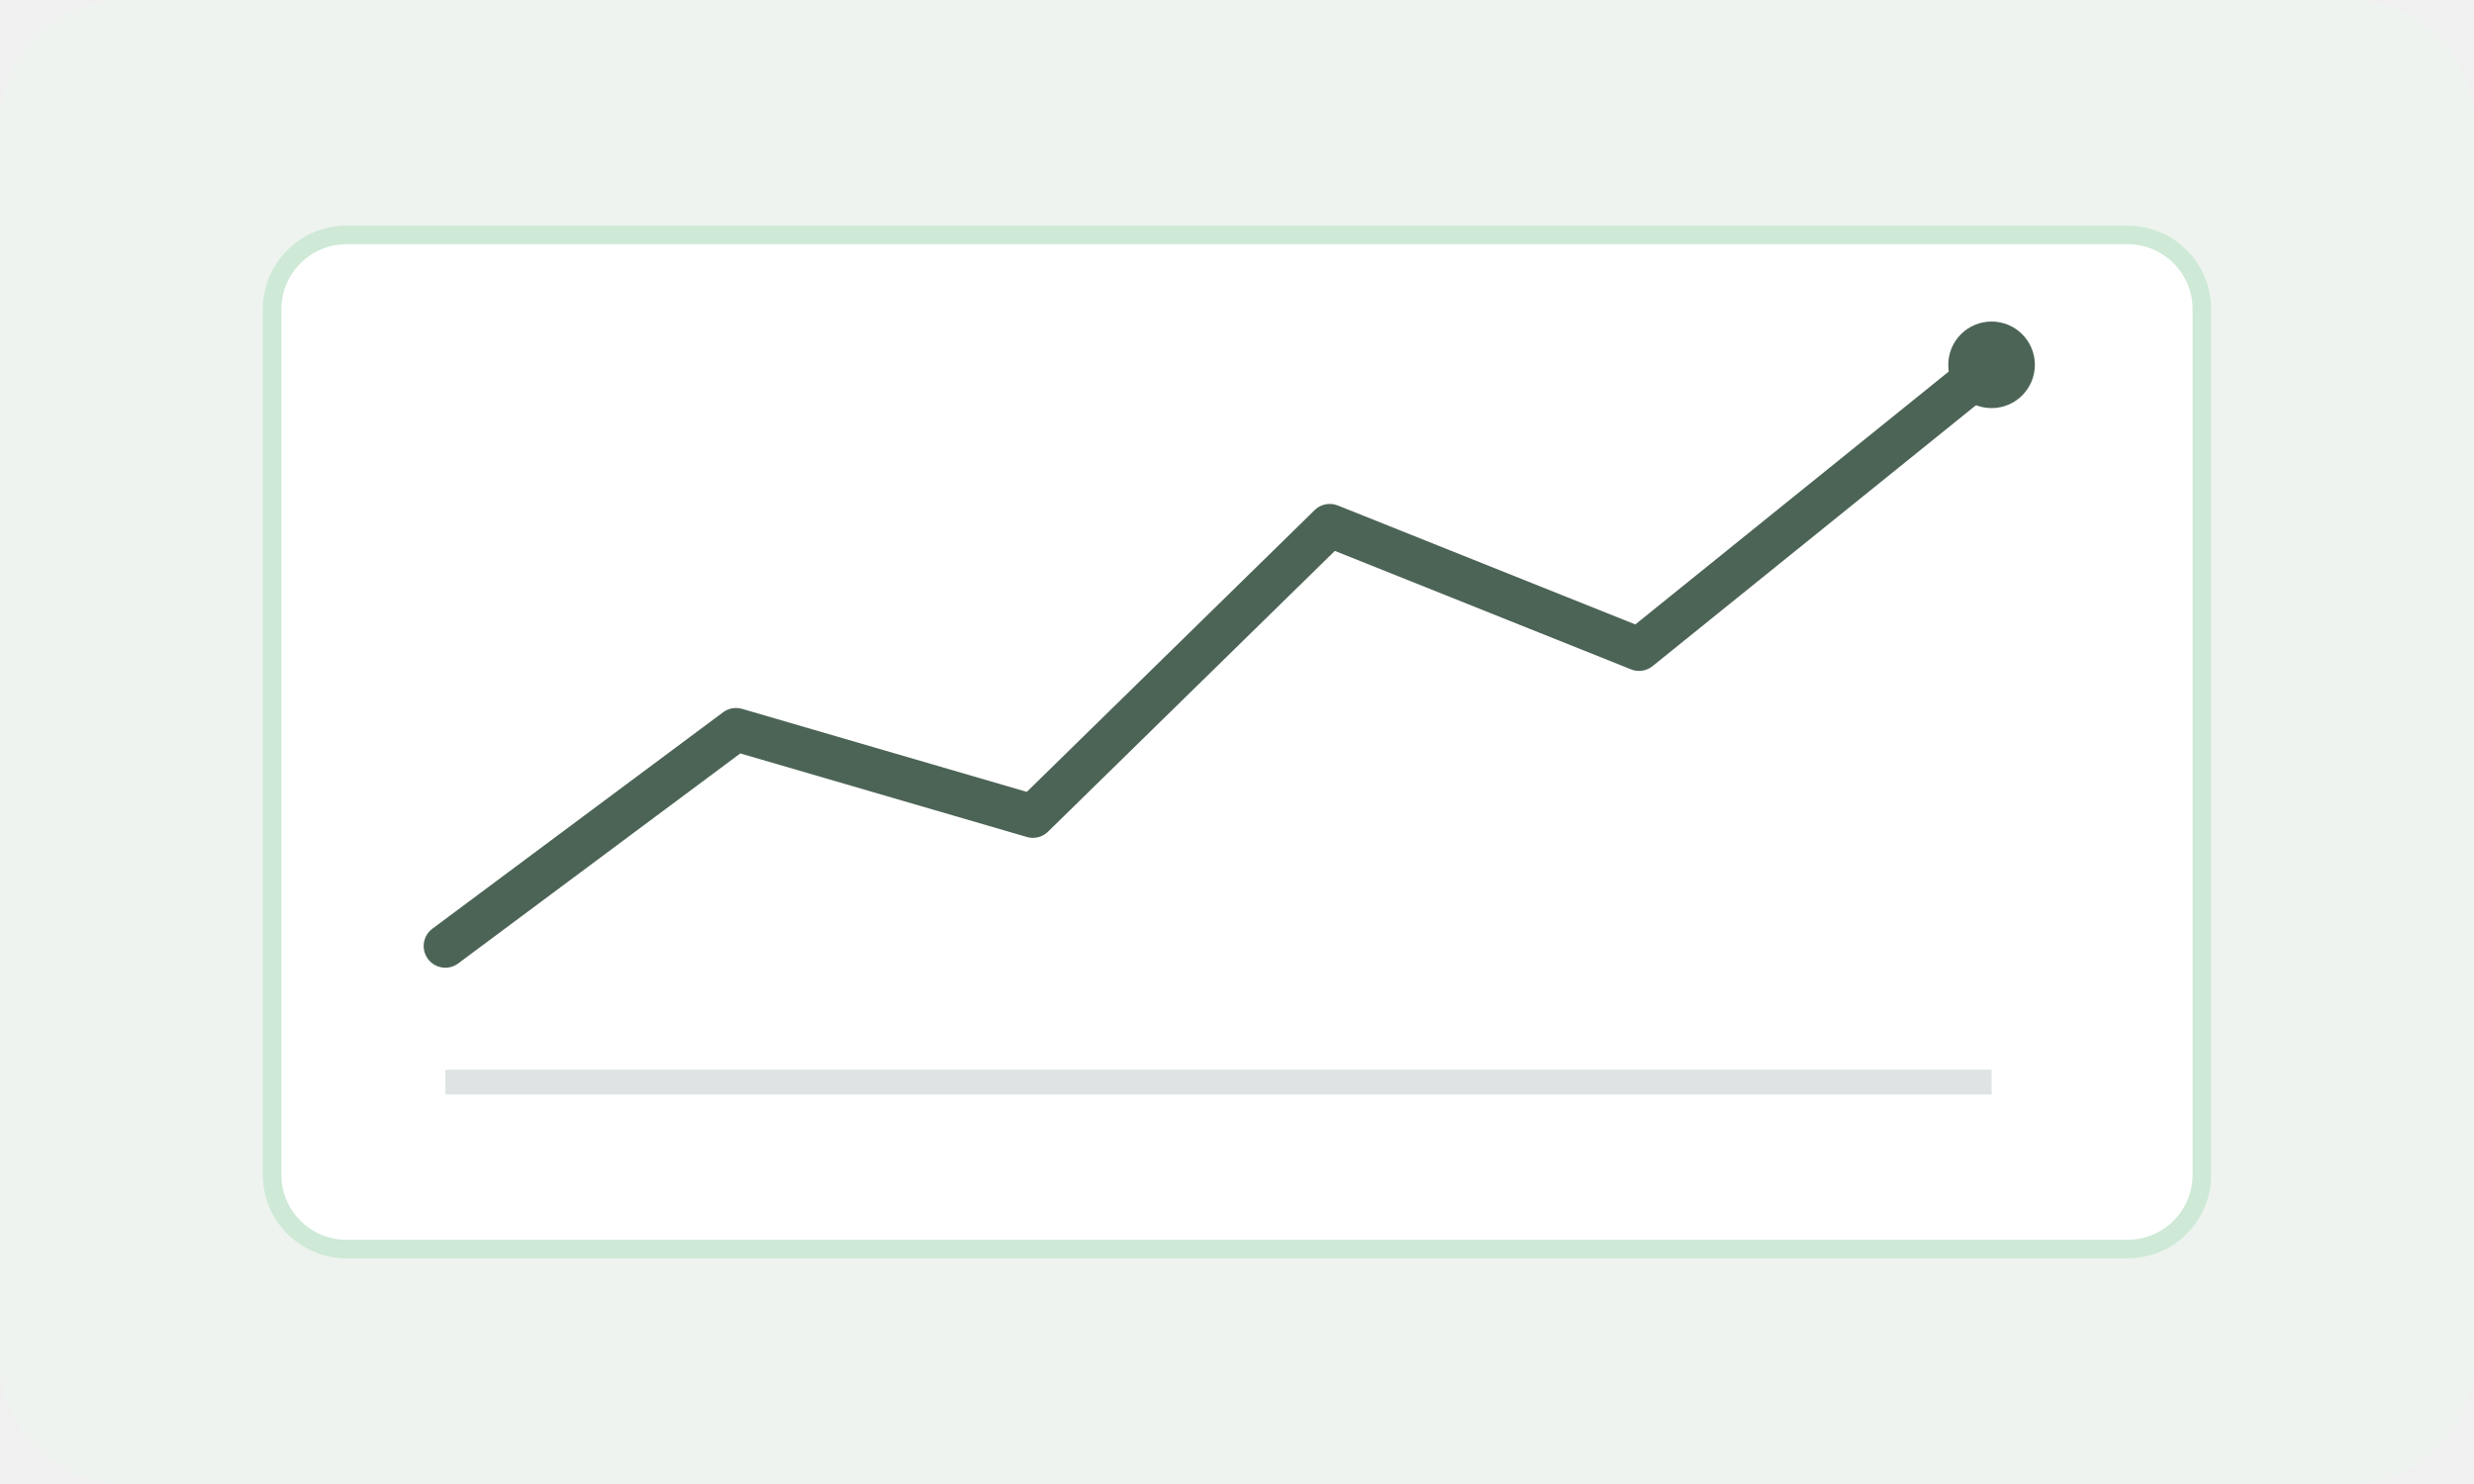
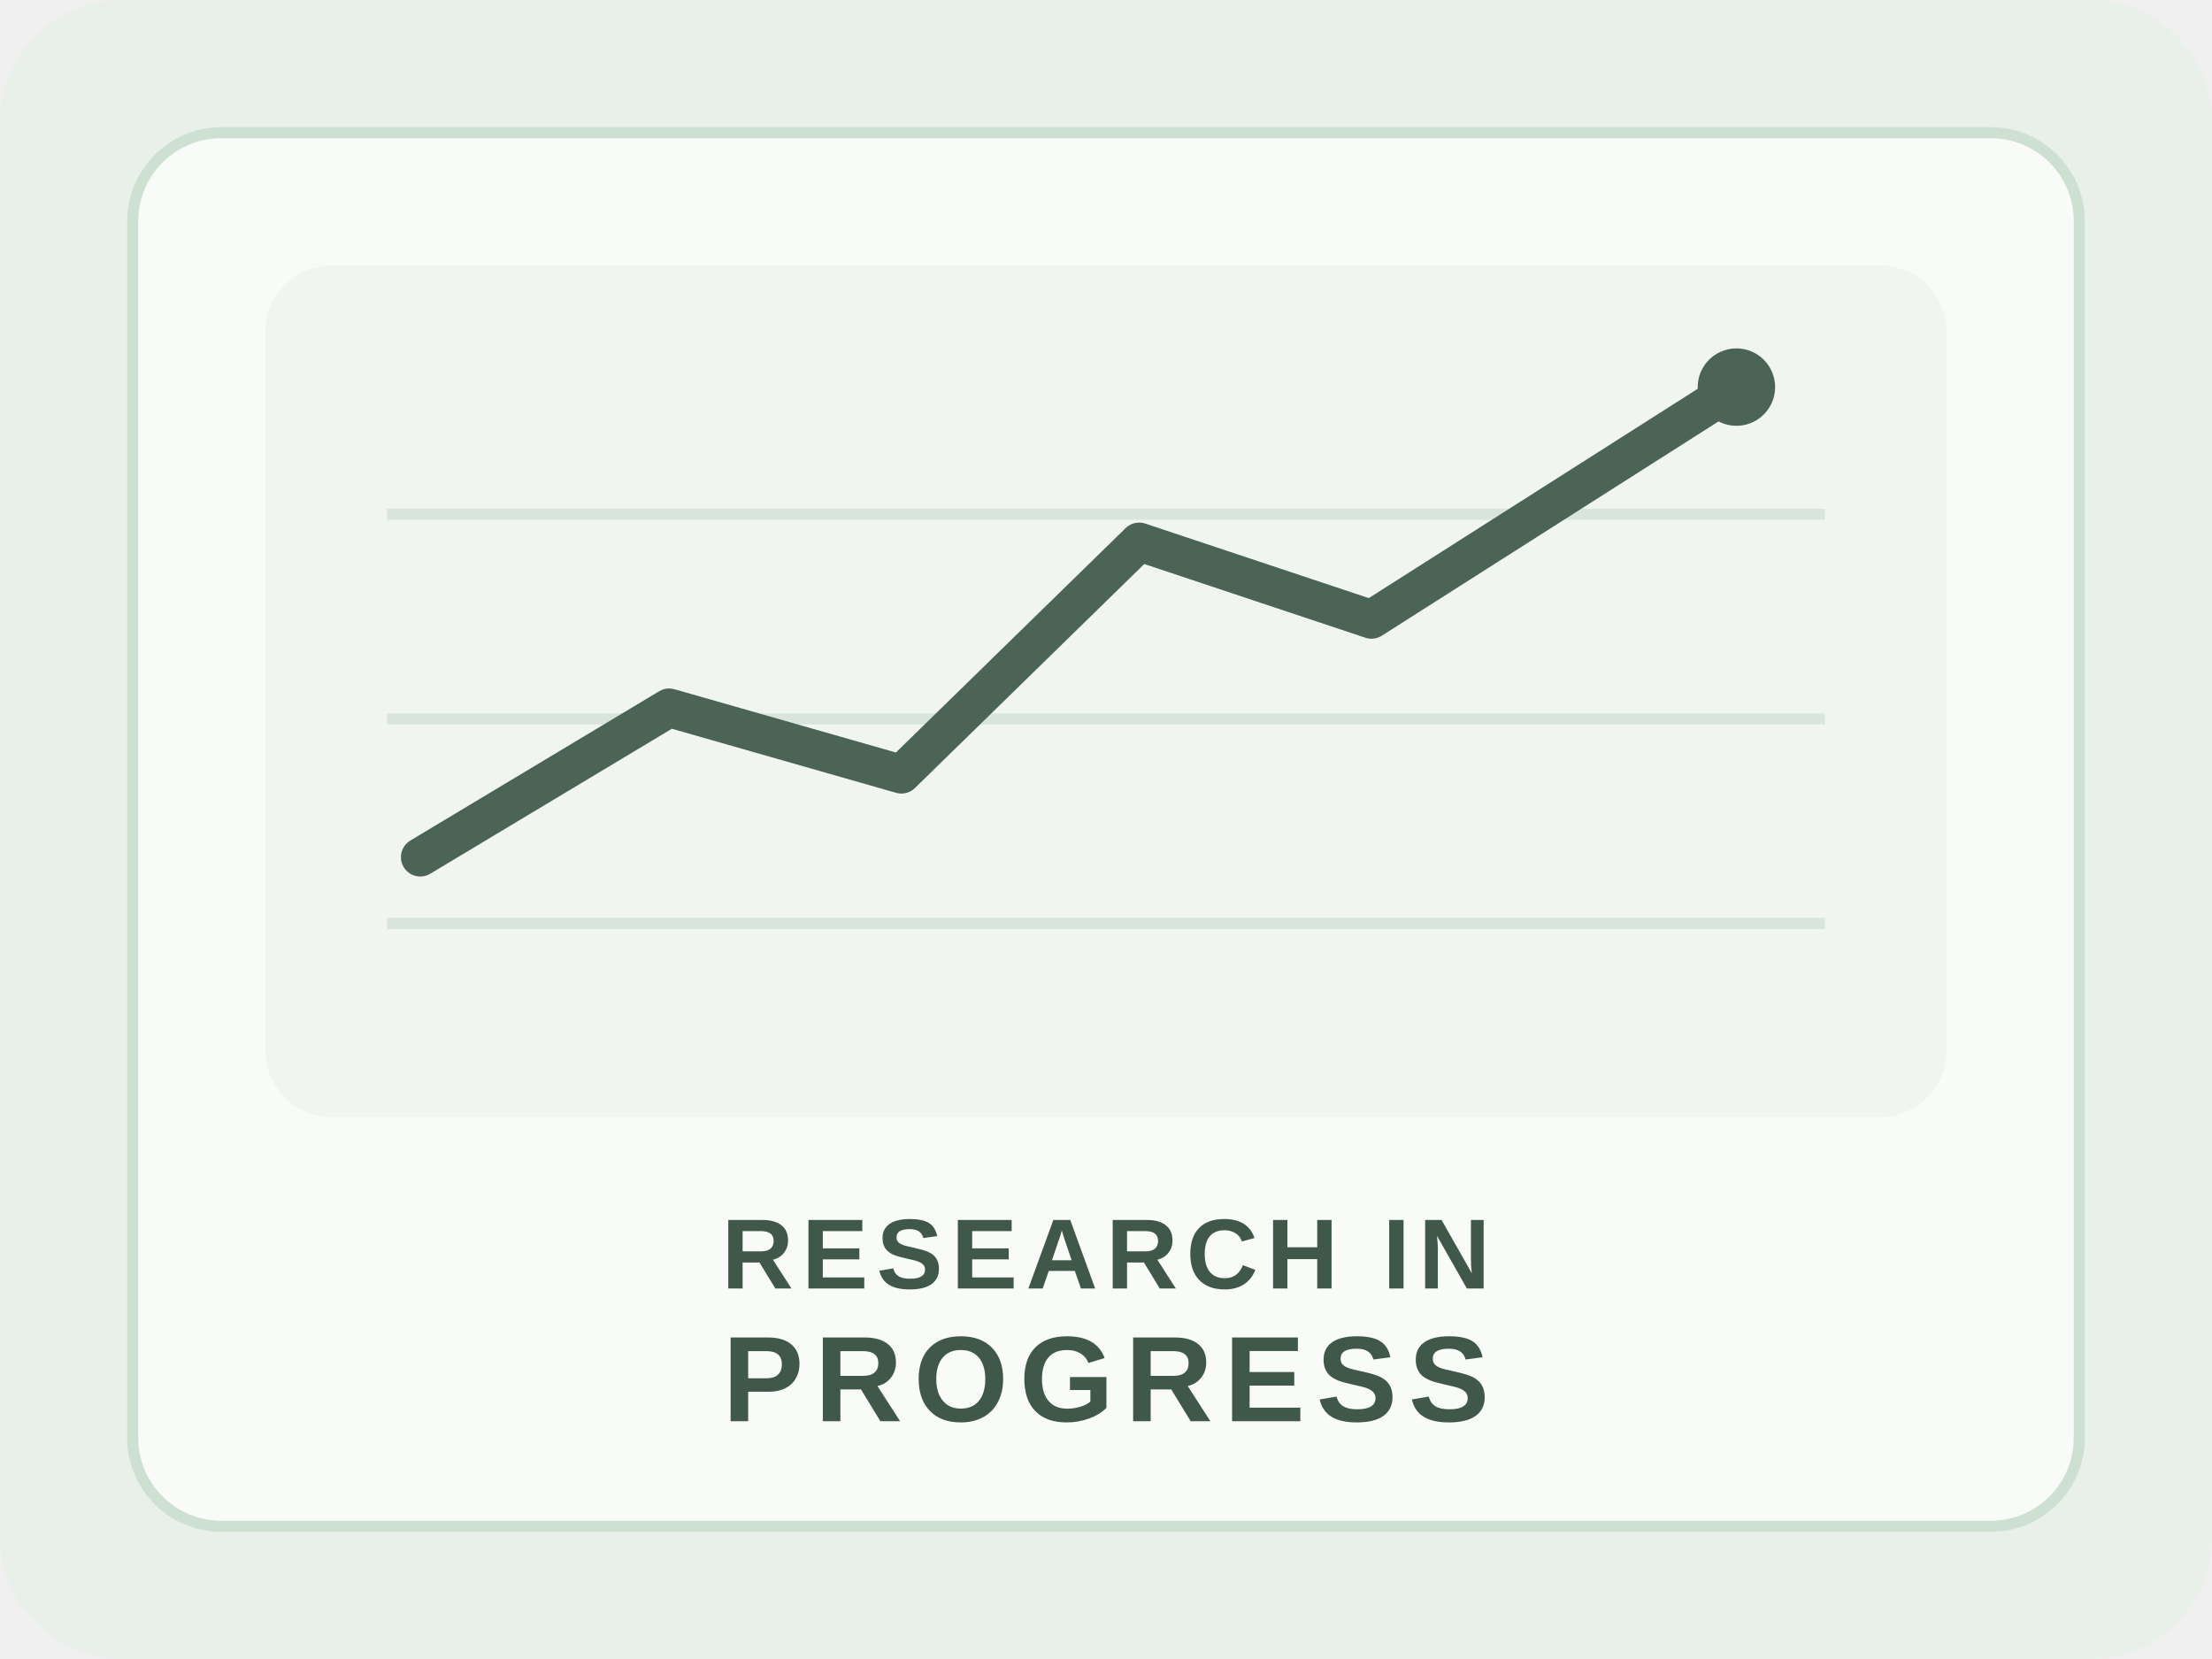
- <svg xmlns="http://www.w3.org/2000/svg" viewBox="0 0 400 240" role="img" aria-label="Illustration of forecasting and scheduling">
-   <rect width="400" height="240" rx="20" fill="#eef3ef" />
-   <rect x="44" y="38" width="312" height="164" rx="12" fill="#fff" stroke="#cee9d6" stroke-width="3" />
-   <path d="M72 153l47-35 48 14 48-47 50 20 57-46" fill="none" stroke="#4c6456" stroke-width="7" stroke-linecap="round" stroke-linejoin="round" />
-   <path d="M72 175h250" stroke="#dfe3e4" stroke-width="4" />
-   <circle cx="322" cy="59" r="7" fill="#4c6456" />
+ <svg xmlns="http://www.w3.org/2000/svg" viewBox="0 0 400 300" role="img" aria-labelledby="title desc">
+   <rect width="400" height="300" rx="22" fill="#e8f0e9" />
+   <rect x="24" y="24" width="352" height="252" rx="16" fill="#f9fbf9" stroke="#cee0d2" stroke-width="2" />
+   <rect x="48" y="48" width="304" height="154" rx="12" fill="#f0f5f1" />
+   <path d="M70 167h260M70 130h260M70 93h260" fill="none" stroke="#d9e5dc" stroke-width="2" />
+   <path d="M76 155l45-27 42 12 43-42 42 14 66-42" fill="none" stroke="#4c6456" stroke-width="7" stroke-linecap="round" stroke-linejoin="round" />
+   <circle cx="314" cy="70" r="7" fill="#4c6456" />
+   <text x="200" y="233" text-anchor="middle" fill="#40584a" font-family="Arial, sans-serif" font-size="18" font-weight="700" letter-spacing="1.5">RESEARCH IN</text>
+   <text x="200" y="257" text-anchor="middle" fill="#40584a" font-family="Arial, sans-serif" font-size="22" font-weight="700" letter-spacing="2">PROGRESS</text>
</svg>
